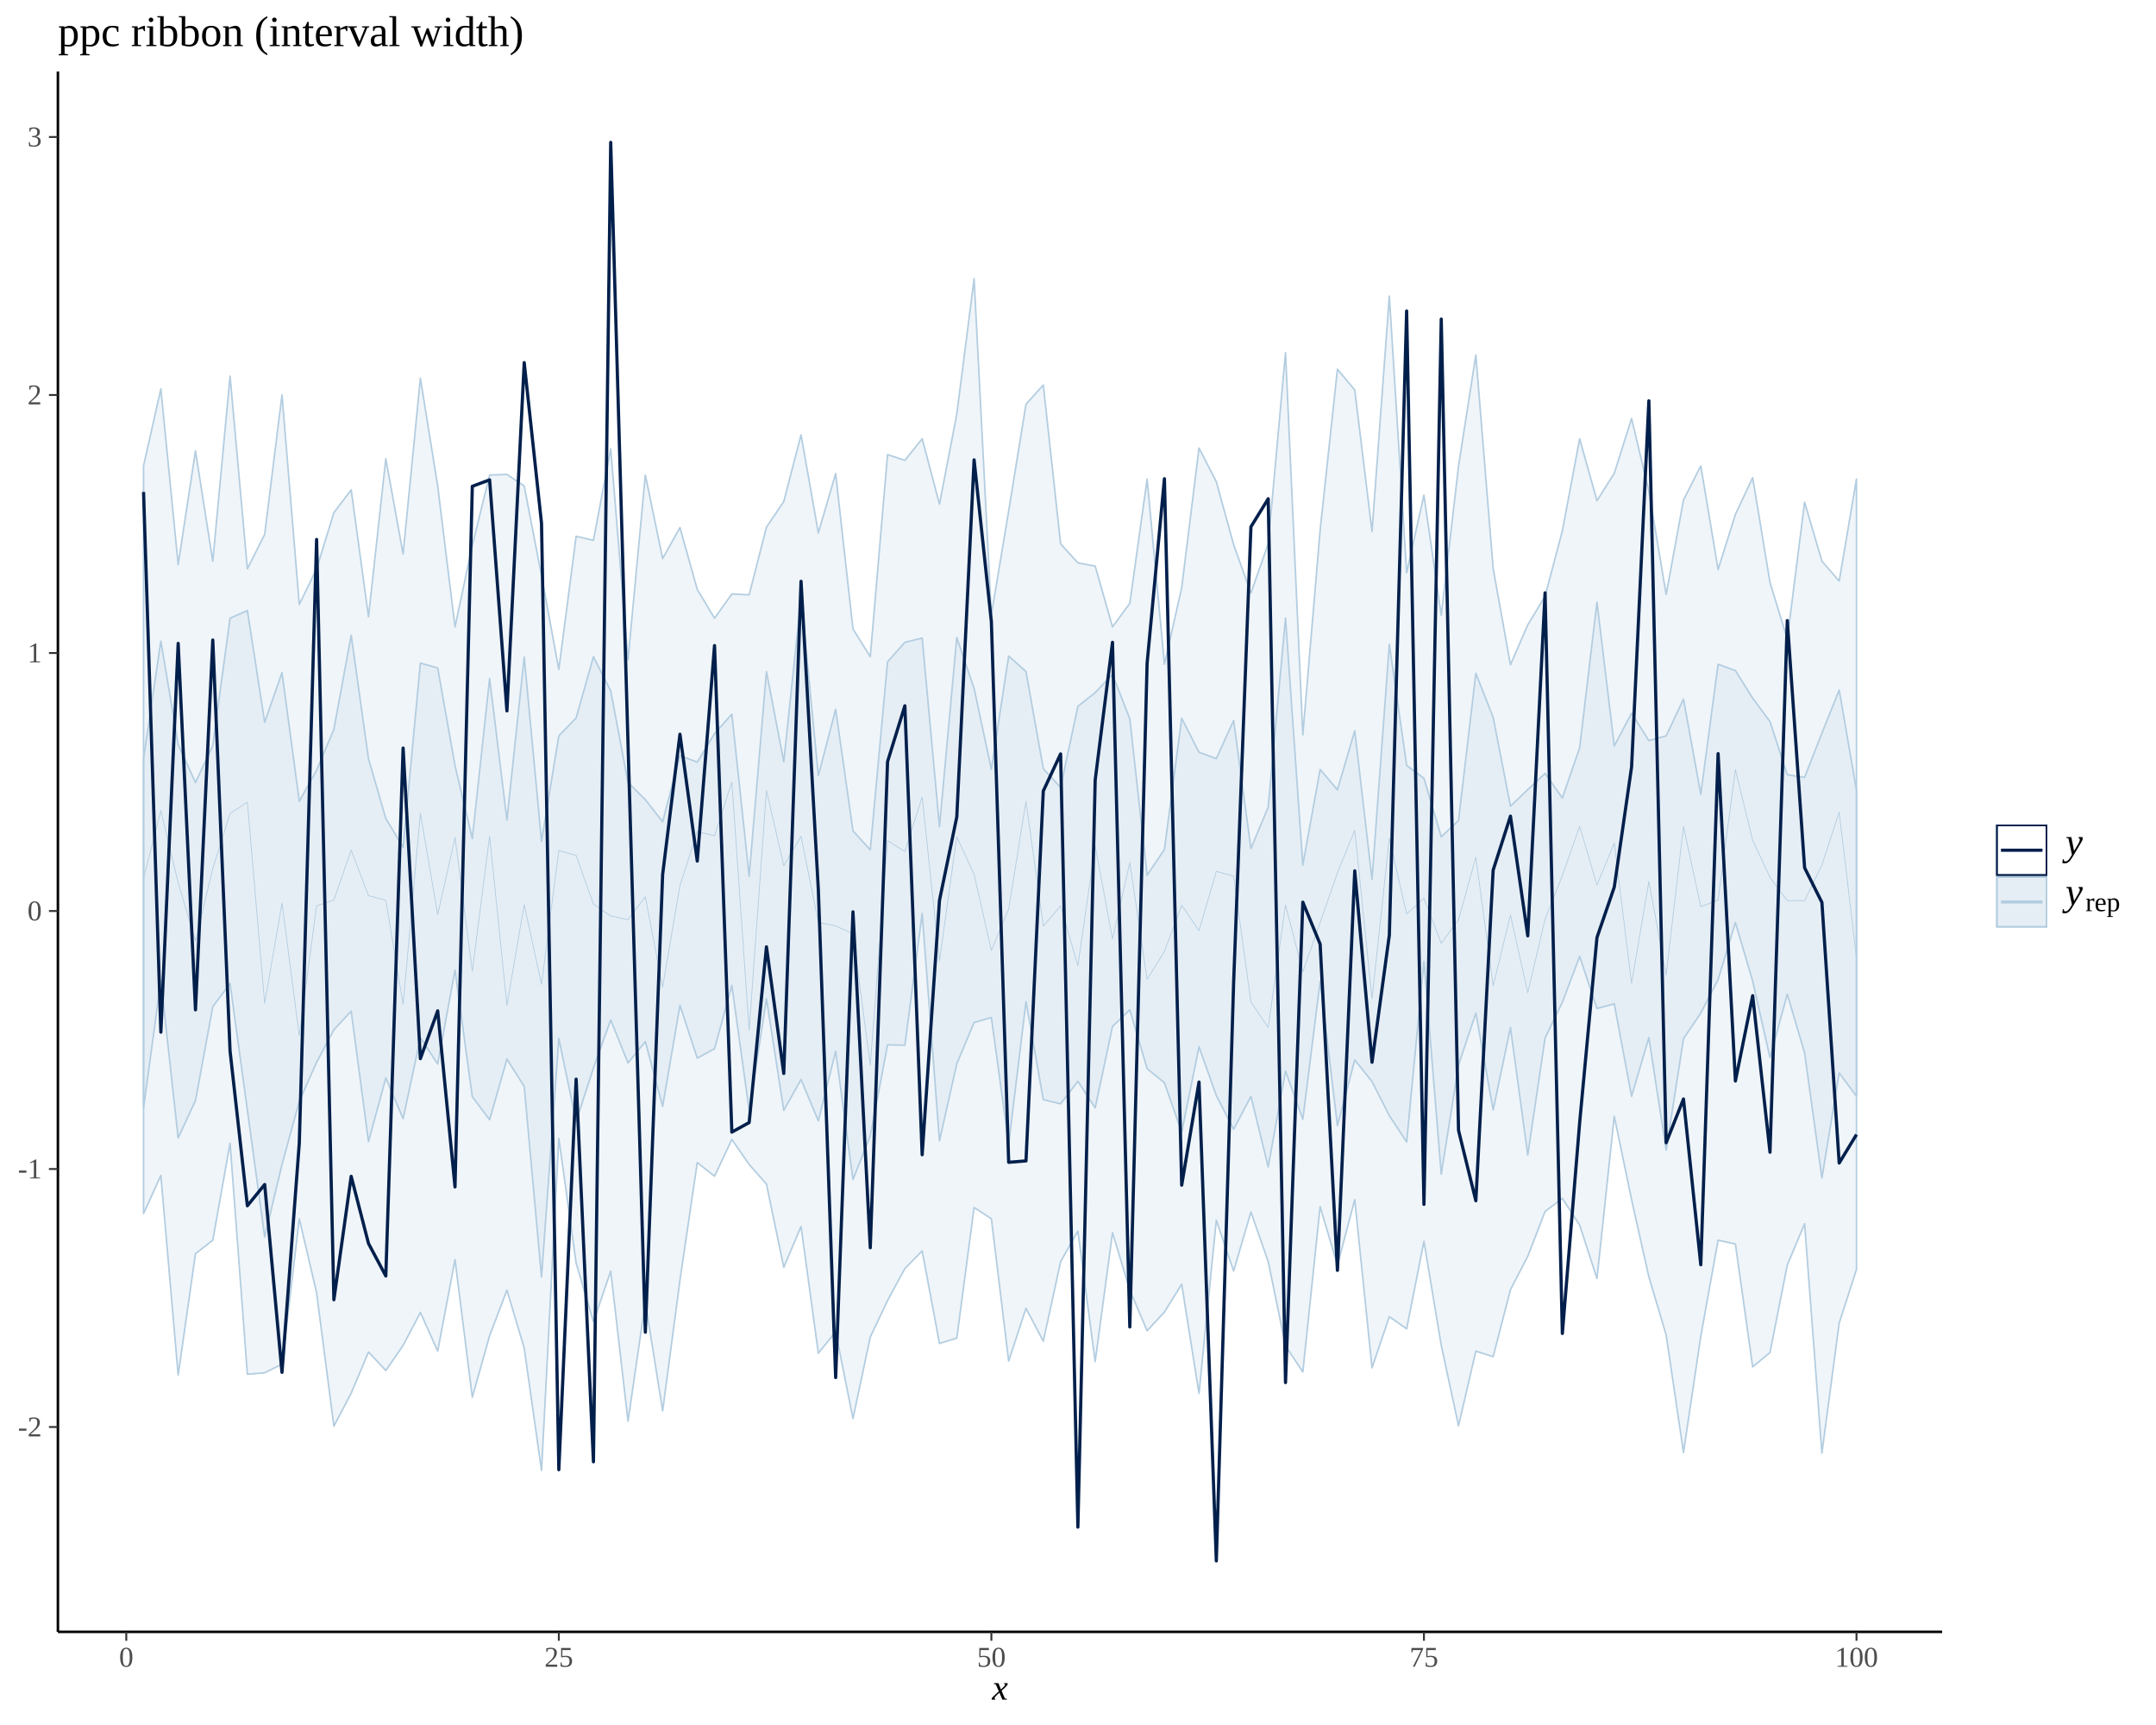
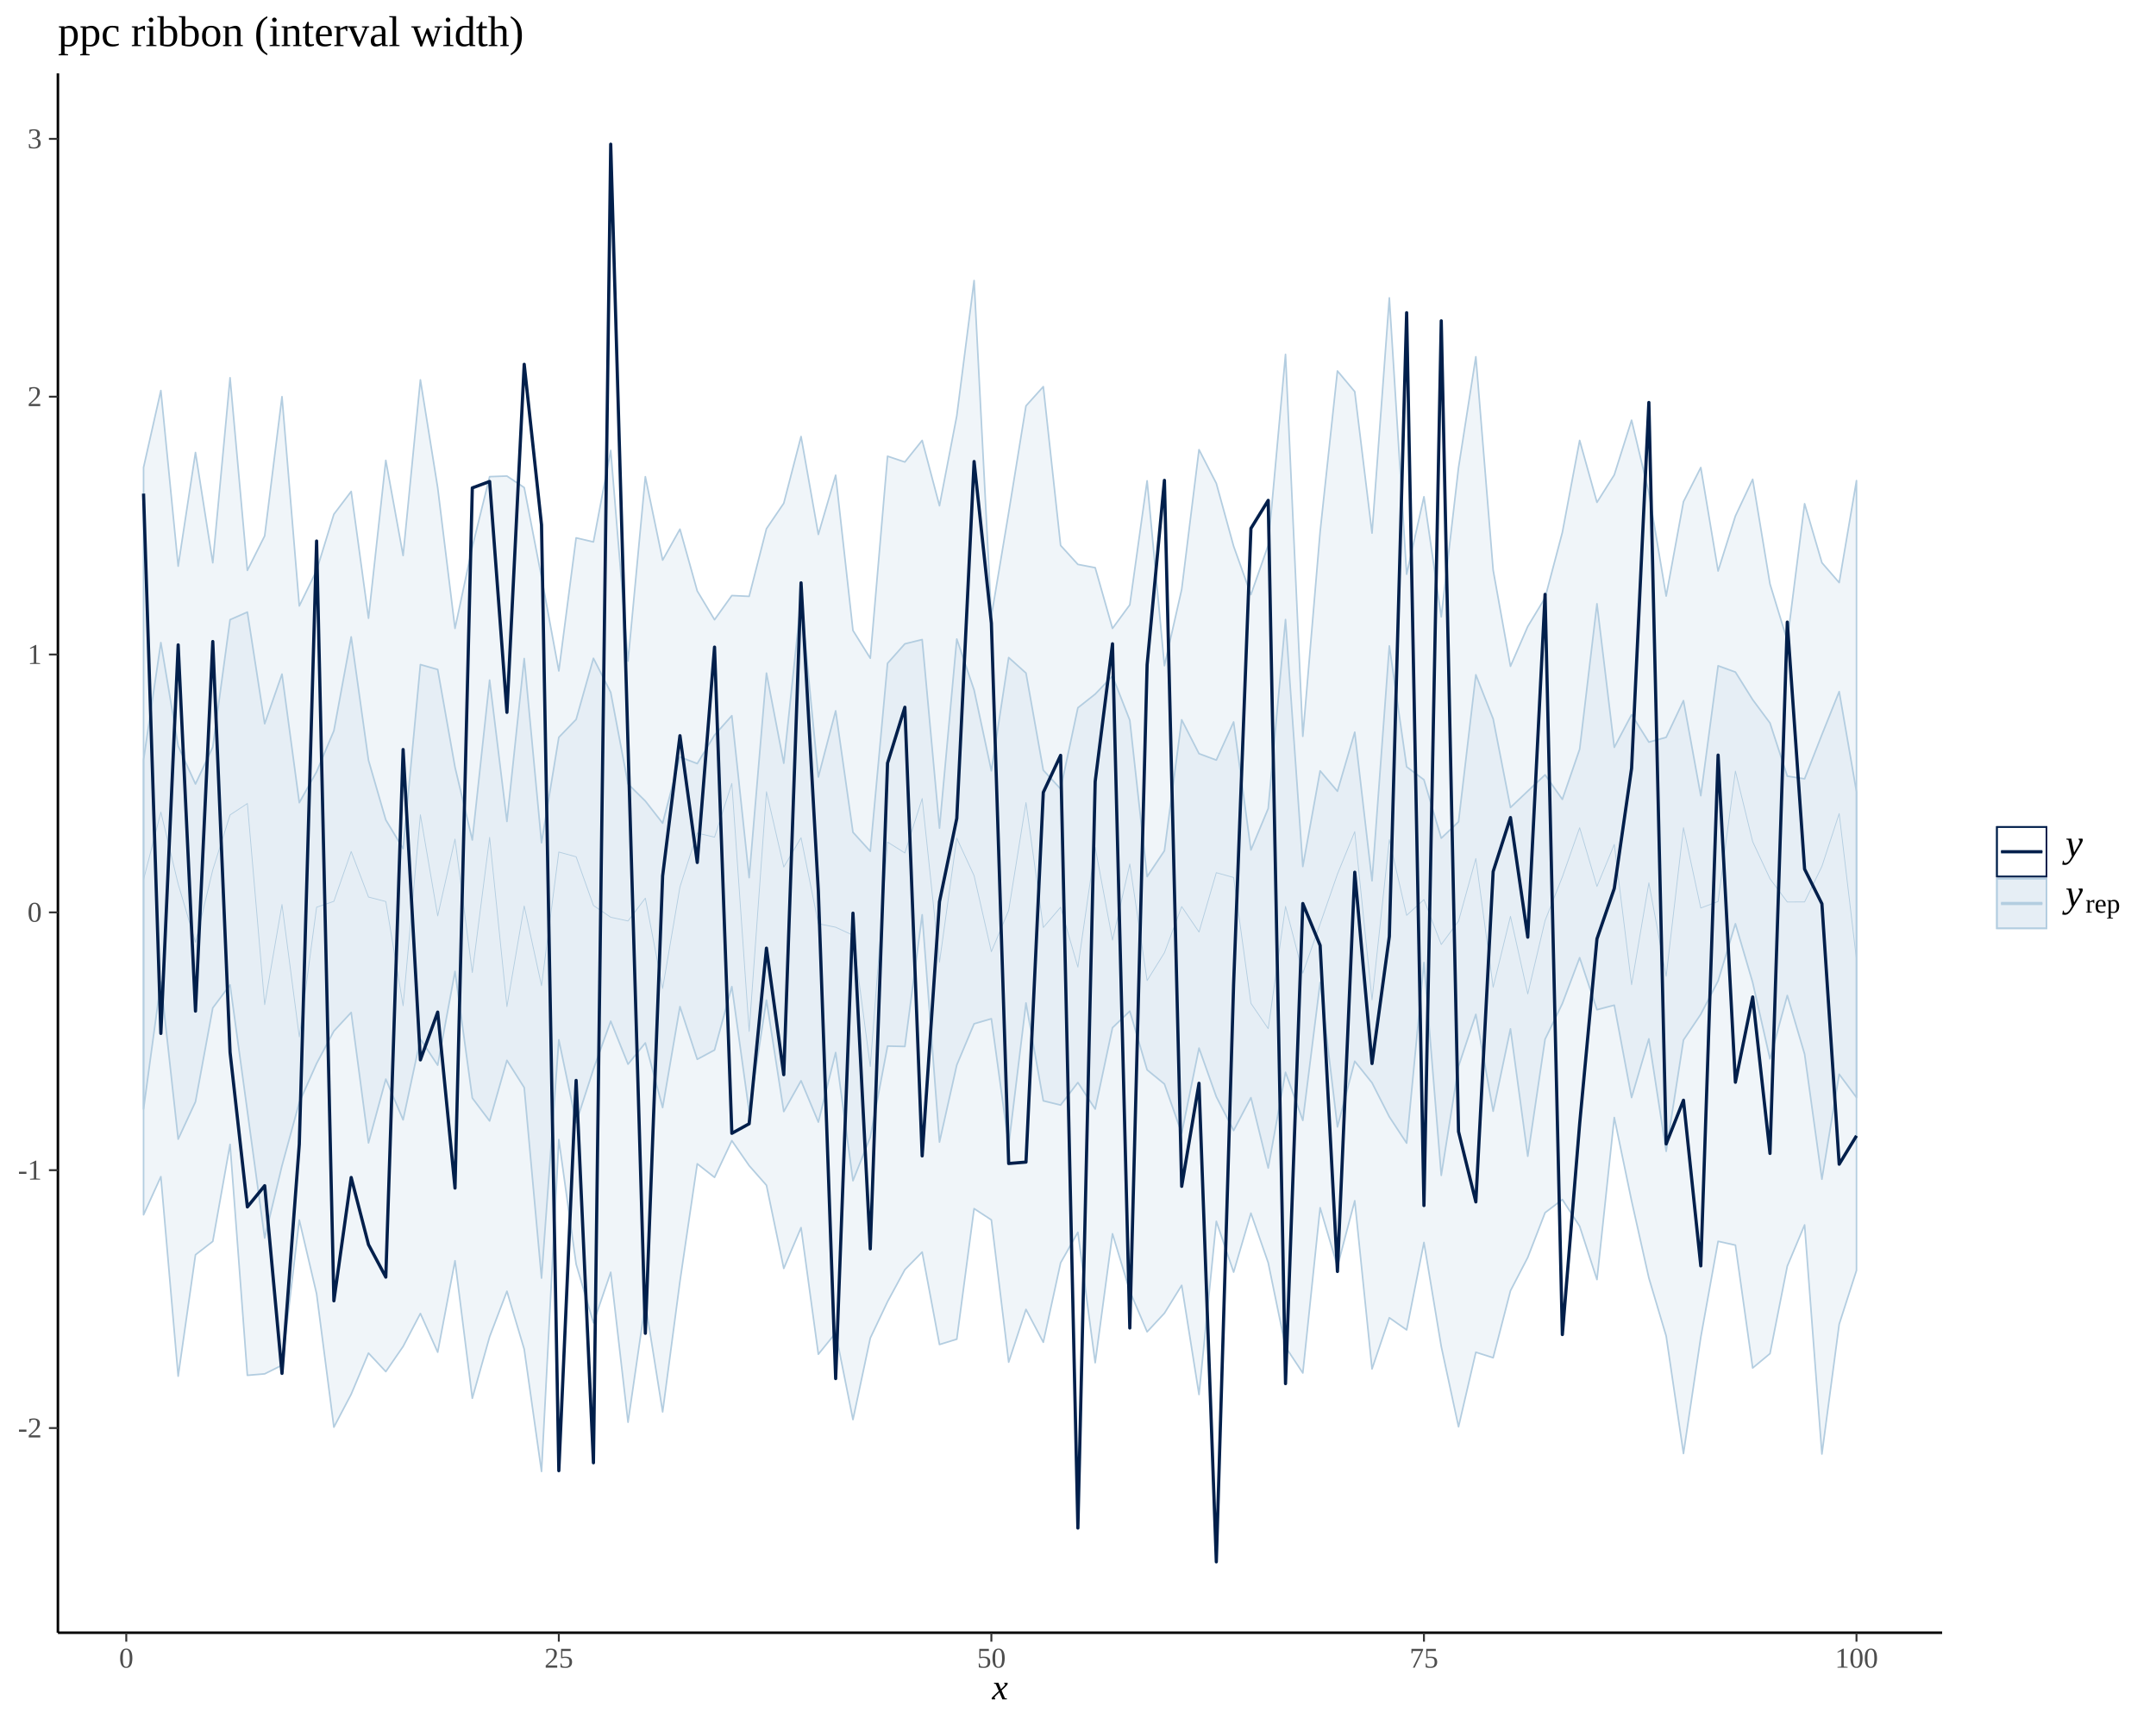
<svg xmlns="http://www.w3.org/2000/svg" viewBox="0 0 720.00 576.00">
  <defs>
    <style type="text/css">
    line, polyline, polygon, path, rect, circle {
      fill: none;
      stroke: #000000;
      stroke-linecap: round;
      stroke-linejoin: round;
      stroke-miterlimit: 10.00;
    }
  </style>
  </defs>
  <rect width="100%" height="100%" style="stroke: none; fill: #FFFFFF;" />
  <defs>
-     <clipPath id="cpMTkuMzR8NjQ4LjU4fDU0NC44OXwyMy44Ng==">
-       <rect x="19.34" y="23.86" width="629.24" height="521.03" />
+     <clipPath id="cpMTkuMzR8NjQ4LjU4fDU0NS4xOXwyNC40OQ==">
+       <rect x="19.34" y="24.49" width="629.24" height="520.70" />
    </clipPath>
  </defs>
-   <polygon points="47.94,155.55 53.72,129.85 59.50,188.52 65.28,150.56 71.06,187.40 76.83,125.57 82.61,189.94 88.39,178.41 94.17,131.90 99.95,201.82 105.73,189.94 111.50,171.18 117.28,163.56 123.06,205.93 128.84,153.18 134.62,184.98 140.39,126.28 146.17,162.32 151.95,209.32 157.73,182.13 163.51,158.62 169.29,158.42 175.06,162.27 180.84,192.24 186.62,223.53 192.40,179.07 198.18,180.43 203.95,149.86 209.73,220.24 215.51,158.64 221.29,186.51 227.07,176.16 232.85,196.82 238.62,206.43 244.40,198.34 250.18,198.62 255.96,176.02 261.74,167.50 267.51,145.21 273.29,177.94 279.07,158.14 284.85,210.01 290.63,219.29 296.40,151.80 302.18,153.72 307.96,146.51 313.74,168.34 319.52,138.30 325.30,93.09 331.07,205.27 336.85,170.64 342.63,134.98 348.41,128.56 354.19,181.60 359.96,187.94 365.74,189.03 371.52,209.33 377.30,201.45 383.08,160.01 388.86,221.78 394.63,196.27 400.41,149.61 406.19,160.86 411.97,181.86 417.75,198.03 423.52,181.55 429.30,117.78 435.08,245.37 440.86,177.04 446.64,123.29 452.42,130.21 458.19,177.48 463.97,98.88 469.75,191.23 475.53,165.33 481.31,205.46 487.08,155.60 492.86,118.56 498.64,189.85 504.42,221.98 510.20,208.68 515.98,199.09 521.75,177.26 527.53,146.51 533.31,167.21 539.09,158.03 544.87,139.75 550.64,164.02 556.42,198.52 562.20,166.98 567.98,155.57 573.76,190.15 579.54,171.77 585.31,159.50 591.09,194.48 596.87,213.39 602.65,167.67 608.43,187.38 614.20,194.03 619.98,159.94 619.98,423.84 614.20,441.81 608.43,485.19 602.65,408.64 596.87,422.41 591.09,451.63 585.31,456.43 579.54,415.39 573.76,414.11 567.98,446.17 562.20,485.00 556.42,445.75 550.64,426.35 544.87,400.59 539.09,372.74 533.31,426.90 527.53,409.08 521.75,400.15 515.98,404.54 510.20,419.49 504.42,430.64 498.64,453.00 492.86,451.17 487.08,476.07 481.31,449.24 475.53,414.49 469.75,443.71 463.97,439.65 458.19,456.73 452.42,400.57 446.64,422.48 440.86,402.90 435.08,458.11 429.30,449.39 423.52,421.25 417.75,404.71 411.97,424.42 406.19,407.43 400.41,465.30 394.63,428.81 388.86,438.13 383.08,444.35 377.30,430.74 371.52,411.59 365.74,454.67 359.96,411.08 354.19,421.31 348.41,447.85 342.63,436.85 336.85,454.49 331.07,406.96 325.30,403.19 319.52,446.81 313.74,448.59 307.96,417.70 302.18,423.59 296.40,434.26 290.63,446.45 284.85,473.68 279.07,444.71 273.29,451.85 267.51,409.53 261.74,423.18 255.96,395.39 250.18,388.82 244.40,380.48 238.62,392.75 232.85,388.21 227.07,427.51 221.29,471.10 215.51,434.77 209.73,474.56 203.95,424.45 198.18,441.38 192.40,421.75 186.62,380.11 180.84,491.01 175.06,450.15 169.29,430.79 163.51,445.99 157.73,466.55 151.95,420.60 146.17,451.16 140.39,438.23 134.62,449.24 128.84,457.64 123.06,451.45 117.28,465.19 111.50,476.20 105.73,431.65 99.95,406.98 94.17,455.52 88.39,458.39 82.61,458.89 76.83,381.72 71.06,414.13 65.28,418.61 59.50,459.17 53.72,392.49 47.94,405.24 " style="stroke-width: 0.53; stroke: #B3CDE0; fill: #D1E1EC; fill-opacity: 0.33;" clip-path="url(#cpMTkuMzR8NjQ4LjU4fDU0NC44OXwyMy44Ng==)" />
-   <polygon points="47.94,253.25 53.72,214.07 59.50,248.64 65.28,261.31 71.06,248.96 76.83,206.41 82.61,203.87 88.39,241.18 94.17,224.60 99.95,267.56 105.73,257.22 111.50,243.52 117.28,212.15 123.06,253.39 128.84,273.31 134.62,282.92 140.39,221.41 146.17,223.06 151.95,255.70 157.73,280.01 163.51,226.58 169.29,273.83 175.06,219.39 180.84,280.96 186.62,245.71 192.40,239.74 198.18,219.31 203.95,230.70 209.73,261.30 215.51,267.01 221.29,274.41 227.07,252.28 232.85,254.50 238.62,244.97 244.40,238.48 250.18,292.60 255.96,224.26 261.74,254.37 267.51,199.80 273.29,258.98 279.07,236.86 284.85,277.45 290.63,283.80 296.40,220.99 302.18,214.49 307.96,213.05 313.74,276.06 319.52,212.87 325.30,229.90 331.07,256.91 336.85,219.06 342.63,224.25 348.41,256.70 354.19,262.95 359.96,235.85 365.74,231.28 371.52,225.23 377.30,240.02 383.08,292.25 388.86,283.62 394.63,239.86 400.41,251.18 406.19,253.32 411.97,240.58 417.75,283.36 423.52,269.49 429.30,206.36 435.08,288.87 440.86,256.92 446.64,263.74 452.42,244.00 458.19,293.65 463.97,215.16 469.75,255.57 475.53,259.90 481.31,279.43 487.08,273.96 492.86,224.82 498.64,239.55 504.42,269.17 510.20,263.67 515.98,258.25 521.75,266.45 527.53,249.68 533.31,201.10 539.09,249.07 544.87,238.14 550.64,247.31 556.42,245.72 562.20,233.46 567.98,265.21 573.76,221.81 579.54,223.92 585.31,233.14 591.09,240.94 596.87,258.69 602.65,259.59 608.43,244.82 614.20,230.43 619.98,263.93 619.98,366.06 614.20,358.28 608.43,393.35 602.65,351.56 596.87,331.97 591.09,353.16 585.31,327.63 579.54,308.01 573.76,327.12 567.98,338.26 562.20,346.86 556.42,384.04 550.64,346.46 544.87,366.08 539.09,335.21 533.31,336.74 527.53,319.35 521.75,334.68 515.98,346.59 510.20,385.68 504.42,343.12 498.64,370.64 492.86,338.27 487.08,355.63 481.31,392.08 475.53,320.97 469.75,381.32 463.97,372.52 458.19,361.15 452.42,353.94 446.64,375.90 440.86,327.63 435.08,373.72 429.30,357.64 423.52,389.64 417.75,366.10 411.97,377.09 406.19,365.81 400.41,349.55 394.63,378.01 388.86,361.55 383.08,356.83 377.30,337.20 371.52,342.74 365.74,369.92 359.96,361.06 354.19,368.58 348.41,367.17 342.63,334.47 336.85,381.97 331.07,339.75 325.30,341.43 319.52,355.20 313.74,380.96 307.96,305.00 302.18,349.02 296.40,348.88 290.63,379.31 284.85,393.87 279.07,351.03 273.29,374.29 267.51,360.45 261.74,370.76 255.96,333.50 250.18,370.74 244.40,329.02 238.62,350.20 232.85,353.31 227.07,335.69 221.29,369.44 215.51,347.82 209.73,354.93 203.95,340.56 198.18,356.60 192.40,374.47 186.62,346.78 180.84,426.41 175.06,362.74 169.29,353.64 163.51,373.90 157.73,366.23 151.95,323.93 146.17,355.27 140.39,346.54 134.62,373.53 128.84,359.92 123.06,381.23 117.28,337.64 111.50,343.86 105.73,354.70 99.95,367.69 94.17,388.85 88.39,413.02 82.61,370.64 76.83,328.42 71.06,336.13 65.28,367.48 59.50,379.98 53.72,327.42 47.94,369.91 " style="stroke-width: 0.53; stroke: #B3CDE0; fill: #D1E1EC; fill-opacity: 0.33;" clip-path="url(#cpMTkuMzR8NjQ4LjU4fDU0NC44OXwyMy44Ng==)" />
-   <polyline points="47.94,293.26 53.72,270.71 59.50,294.76 65.28,314.20 71.06,289.98 76.83,271.64 82.61,267.83 88.39,335.05 94.17,301.58 99.95,345.80 105.73,302.48 111.50,300.52 117.28,283.87 123.06,299.08 128.84,300.58 134.62,335.41 140.39,271.58 146.17,305.40 151.95,279.69 157.73,324.33 163.51,279.14 169.29,335.70 175.06,302.06 180.84,328.70 186.62,284.04 192.40,285.64 198.18,301.91 203.95,305.84 209.73,307.09 215.51,299.45 221.29,329.62 227.07,295.71 232.85,277.69 238.62,279.08 244.40,261.11 250.18,343.98 255.96,263.89 261.74,289.06 267.51,279.27 273.29,308.01 279.07,309.16 284.85,311.84 290.63,355.71 296.40,280.72 302.18,284.35 307.96,266.15 313.74,320.89 319.52,279.40 325.30,291.96 331.07,317.34 336.85,303.54 342.63,267.52 348.41,309.27 354.19,302.48 359.96,322.51 365.74,282.44 371.52,313.48 377.30,288.04 383.08,326.99 388.86,317.69 394.63,302.27 400.41,310.78 406.19,290.93 411.97,292.56 417.75,334.59 423.52,343.06 429.30,302.20 435.08,324.51 440.86,308.08 446.64,291.42 452.42,277.23 458.19,333.46 463.97,279.92 469.75,305.19 475.53,299.94 481.31,314.94 487.08,307.13 492.86,286.20 498.64,329.22 504.42,305.53 510.20,331.46 515.98,306.94 521.75,292.36 527.53,275.91 533.31,295.56 539.09,281.50 544.87,328.39 550.64,294.33 556.42,325.56 562.20,275.90 567.98,302.75 573.76,300.57 579.54,257.00 585.31,280.57 591.09,292.98 596.87,300.74 602.65,300.72 608.43,288.83 614.20,271.18 619.98,319.97 " style="stroke-width: 0.27; stroke: #B3CDE0; stroke-linecap: butt;" clip-path="url(#cpMTkuMzR8NjQ4LjU4fDU0NC44OXwyMy44Ng==)" />
-   <polyline points="47.94,164.28 53.72,344.65 59.50,214.84 65.28,337.19 71.06,213.72 76.83,350.95 82.61,402.62 88.39,395.52 94.17,458.24 99.95,381.68 105.73,180.13 111.50,434.00 117.28,392.79 123.06,415.21 128.84,426.07 134.62,249.79 140.39,353.49 146.17,337.53 151.95,396.32 157.73,162.38 163.51,160.23 169.29,237.37 175.06,121.09 180.84,174.74 186.62,490.75 192.40,360.35 198.18,488.11 203.95,47.54 209.73,248.44 215.51,444.84 221.29,292.00 227.07,245.17 232.85,287.53 238.62,215.57 244.40,378.03 250.18,374.84 255.96,316.16 261.74,358.44 267.51,194.11 273.29,297.18 279.07,459.98 284.85,304.48 290.63,416.63 296.40,254.33 302.18,235.67 307.96,385.58 313.74,300.65 319.52,272.80 325.30,153.56 331.07,207.59 336.85,388.11 342.63,387.64 348.41,264.12 354.19,251.74 359.96,509.92 365.74,260.49 371.52,214.48 377.30,443.08 383.08,221.46 388.86,159.86 394.63,395.74 400.41,361.31 406.19,521.21 411.97,328.15 417.75,175.91 423.52,166.54 429.30,461.66 435.08,301.25 440.86,315.25 446.64,424.19 452.42,290.79 458.19,354.70 463.97,312.25 469.75,103.85 475.53,402.15 481.31,106.55 487.08,377.45 492.86,400.94 498.64,290.56 504.42,272.52 510.20,312.48 515.98,197.96 521.75,445.26 527.53,374.84 533.31,313.05 539.09,296.22 544.87,256.09 550.64,133.84 556.42,381.57 562.20,366.97 567.98,422.32 573.76,251.66 579.54,360.96 585.31,332.47 591.09,384.74 596.87,207.22 602.65,289.76 608.43,301.33 614.20,388.35 619.98,378.84 " style="stroke-width: 1.07; stroke: #011F4B; stroke-linecap: butt;" clip-path="url(#cpMTkuMzR8NjQ4LjU4fDU0NC44OXwyMy44Ng==)" />
+   <polygon points="47.94,156.09 53.72,130.41 59.50,189.05 65.28,151.10 71.06,187.92 76.83,126.13 82.61,190.46 88.39,178.93 94.17,132.46 99.95,202.33 105.73,190.46 111.50,171.71 117.28,164.10 123.06,206.44 128.84,153.72 134.62,185.50 140.39,126.84 146.17,162.86 151.95,209.83 157.73,182.65 163.51,159.16 169.29,158.96 175.06,162.80 180.84,192.76 186.62,224.03 192.40,179.60 198.18,180.96 203.95,150.40 209.73,220.75 215.51,159.18 221.29,187.03 227.07,176.69 232.85,197.34 238.62,206.94 244.40,198.86 250.18,199.13 255.96,176.55 261.74,168.04 267.51,145.76 273.29,178.46 279.07,158.68 284.85,210.52 290.63,219.79 296.40,152.34 302.18,154.27 307.96,147.06 313.74,168.88 319.52,138.86 325.30,93.68 331.07,205.78 336.85,171.17 342.63,135.53 348.41,129.11 354.19,182.12 359.96,188.46 365.74,189.56 371.52,209.84 377.30,201.96 383.08,160.55 388.86,222.28 394.63,196.78 400.41,150.15 406.19,161.40 411.97,182.38 417.75,198.55 423.52,182.08 429.30,118.34 435.08,245.86 440.86,177.57 446.64,123.86 452.42,130.77 458.19,178.01 463.97,99.46 469.75,191.75 475.53,165.87 481.31,205.97 487.08,156.14 492.86,119.12 498.64,190.37 504.42,222.48 510.20,209.18 515.98,199.61 521.75,177.79 527.53,147.06 533.31,167.75 539.09,158.57 544.87,140.30 550.64,164.56 556.42,199.03 562.20,167.52 567.98,156.11 573.76,190.67 579.54,172.30 585.31,160.04 591.09,194.99 596.87,213.89 602.65,168.20 608.43,187.90 614.20,194.55 619.98,160.48 619.98,424.21 614.20,442.17 608.43,485.52 602.65,409.02 596.87,422.78 591.09,451.99 585.31,456.78 579.54,415.77 573.76,414.49 567.98,446.53 562.20,485.34 556.42,446.11 550.64,426.72 544.87,400.98 539.09,373.15 533.31,427.27 527.53,409.46 521.75,400.54 515.98,404.93 510.20,419.87 504.42,431.01 498.64,453.36 492.86,451.53 487.08,476.41 481.31,449.60 475.53,414.87 469.75,444.07 463.97,440.01 458.19,457.08 452.42,400.95 446.64,422.86 440.86,403.28 435.08,458.46 429.30,449.75 423.52,421.63 417.75,405.09 411.97,424.79 406.19,407.81 400.41,465.65 394.63,429.18 388.86,438.50 383.08,444.71 377.30,431.11 371.52,411.97 365.74,455.02 359.96,411.47 354.19,421.68 348.41,448.21 342.63,437.22 336.85,454.84 331.07,407.34 325.30,403.57 319.52,447.17 313.74,448.95 307.96,418.08 302.18,423.96 296.40,434.63 290.63,446.81 284.85,474.02 279.07,445.07 273.29,452.20 267.51,409.91 261.74,423.55 255.96,395.78 250.18,389.22 244.40,380.88 238.62,393.14 232.85,388.61 227.07,427.88 221.29,471.45 215.51,435.14 209.73,474.90 203.95,424.82 198.18,441.74 192.40,422.12 186.62,380.51 180.84,491.34 175.06,450.51 169.29,431.16 163.51,446.35 157.73,466.90 151.95,420.98 146.17,451.52 140.39,438.59 134.62,449.60 128.84,457.99 123.06,451.81 117.28,465.54 111.50,476.54 105.73,432.02 99.95,407.36 94.17,455.87 88.39,458.75 82.61,459.24 76.83,382.12 71.06,414.51 65.28,418.99 59.50,459.52 53.72,392.89 47.94,405.63 " style="stroke-width: 0.53; stroke: #B3CDE0; fill: #D1E1EC; fill-opacity: 0.33;" clip-path="url(#cpMTkuMzR8NjQ4LjU4fDU0NS4xOXwyNC40OQ==)" />
+   <polygon points="47.94,253.73 53.72,214.57 59.50,249.12 65.28,261.79 71.06,249.44 76.83,206.92 82.61,204.38 88.39,241.67 94.17,225.10 99.95,268.03 105.73,257.70 111.50,244.01 117.28,212.66 123.06,253.87 128.84,273.78 134.62,283.38 140.39,221.91 146.17,223.56 151.95,256.18 157.73,280.48 163.51,227.08 169.29,274.30 175.06,219.89 180.84,281.42 186.62,246.20 192.40,240.23 198.18,219.81 203.95,231.19 209.73,261.78 215.51,267.48 221.29,274.87 227.07,252.77 232.85,254.98 238.62,245.46 244.40,238.97 250.18,293.06 255.96,224.76 261.74,254.85 267.51,200.32 273.29,259.45 279.07,237.35 284.85,277.91 290.63,284.26 296.40,221.49 302.18,214.99 307.96,213.56 313.74,276.52 319.52,213.38 325.30,230.40 331.07,257.39 336.85,219.56 342.63,224.75 348.41,257.18 354.19,263.43 359.96,236.34 365.74,231.77 371.52,225.73 377.30,240.51 383.08,292.71 388.86,284.08 394.63,240.35 400.41,251.66 406.19,253.80 411.97,241.07 417.75,283.82 423.52,269.96 429.30,206.87 435.08,289.33 440.86,257.40 446.64,264.21 452.42,244.49 458.19,294.11 463.97,215.67 469.75,256.05 475.53,260.37 481.31,279.89 487.08,274.42 492.86,225.32 498.64,240.04 504.42,269.64 510.20,264.15 515.98,258.73 521.75,266.92 527.53,250.16 533.31,201.61 539.09,249.55 544.87,238.63 550.64,247.80 556.42,246.21 562.20,233.95 567.98,265.69 573.76,222.32 579.54,224.41 585.31,233.64 591.09,241.42 596.87,259.17 602.65,260.06 608.43,245.31 614.20,230.93 619.98,264.40 619.98,366.47 614.20,358.70 608.43,393.75 602.65,351.98 596.87,332.40 591.09,353.58 585.31,328.06 579.54,308.45 573.76,327.55 567.98,338.68 562.20,347.28 556.42,384.44 550.64,346.88 544.87,366.49 539.09,335.64 533.31,337.16 527.53,319.79 521.75,335.11 515.98,347.01 510.20,386.08 504.42,343.55 498.64,371.05 492.86,338.70 487.08,356.05 481.31,392.47 475.53,321.40 469.75,381.72 463.97,372.92 458.19,361.56 452.42,354.36 446.64,376.30 440.86,328.06 435.08,374.12 429.30,358.05 423.52,390.03 417.75,366.51 411.97,377.50 406.19,366.22 400.41,349.97 394.63,378.41 388.86,361.96 383.08,357.24 377.30,337.63 371.52,343.17 365.74,370.33 359.96,361.47 354.19,368.99 348.41,367.58 342.63,334.90 336.85,382.36 331.07,340.17 325.30,341.85 319.52,355.62 313.74,381.36 307.96,305.45 302.18,349.44 296.40,349.30 290.63,379.72 284.85,394.26 279.07,351.45 273.29,374.69 267.51,360.87 261.74,371.17 255.96,333.93 250.18,371.15 244.40,329.45 238.62,350.62 232.85,353.72 227.07,336.12 221.29,369.84 215.51,348.24 209.73,355.35 203.95,340.99 198.18,357.01 192.40,374.88 186.62,347.20 180.84,426.78 175.06,363.15 169.29,354.06 163.51,374.31 157.73,366.64 151.95,324.37 146.17,355.69 140.39,346.97 134.62,373.94 128.84,360.33 123.06,381.63 117.28,338.07 111.50,344.29 105.73,355.11 99.95,368.10 94.17,389.25 88.39,413.40 82.61,371.04 76.83,328.86 71.06,336.56 65.28,367.89 59.50,380.38 53.72,327.85 47.94,370.31 " style="stroke-width: 0.53; stroke: #B3CDE0; fill: #D1E1EC; fill-opacity: 0.33;" clip-path="url(#cpMTkuMzR8NjQ4LjU4fDU0NS4xOXwyNC40OQ==)" />
+   <polyline points="47.94,293.72 53.72,271.18 59.50,295.21 65.28,314.65 71.06,290.44 76.83,272.11 82.61,268.30 88.39,335.48 94.17,302.03 99.95,346.22 105.73,302.93 111.50,300.97 117.28,284.33 123.06,299.53 128.84,301.03 134.62,335.84 140.39,272.05 146.17,305.85 151.95,280.16 157.73,324.76 163.51,279.61 169.29,336.13 175.06,302.51 180.84,329.13 186.62,284.50 192.40,286.10 198.18,302.36 203.95,306.28 209.73,307.53 215.51,299.91 221.29,330.06 227.07,296.16 232.85,278.16 238.62,279.55 244.40,261.59 250.18,344.41 255.96,264.36 261.74,289.52 267.51,279.73 273.29,308.45 279.07,309.61 284.85,312.29 290.63,356.13 296.40,281.18 302.18,284.81 307.96,266.63 313.74,321.33 319.52,279.87 325.30,292.42 331.07,317.78 336.85,303.99 342.63,267.99 348.41,309.71 354.19,302.93 359.96,322.95 365.74,282.90 371.52,313.93 377.30,288.50 383.08,327.43 388.86,318.13 394.63,302.72 400.41,311.22 406.19,291.39 411.97,293.01 417.75,335.02 423.52,343.48 429.30,302.64 435.08,324.95 440.86,308.53 446.64,291.88 452.42,277.69 458.19,333.89 463.97,280.38 469.75,305.64 475.53,300.39 481.31,315.38 487.08,307.57 492.86,286.66 498.64,329.66 504.42,305.97 510.20,331.89 515.98,307.39 521.75,292.82 527.53,276.38 533.31,296.01 539.09,281.96 544.87,328.82 550.64,294.79 556.42,326.00 562.20,276.37 567.98,303.20 573.76,301.02 579.54,257.48 585.31,281.04 591.09,293.43 596.87,301.19 602.65,301.17 608.43,289.29 614.20,271.65 619.98,320.41 " style="stroke-width: 0.27; stroke: #B3CDE0; stroke-linecap: butt;" clip-path="url(#cpMTkuMzR8NjQ4LjU4fDU0NS4xOXwyNC40OQ==)" />
+   <polyline points="47.94,164.82 53.72,345.07 59.50,215.34 65.28,337.62 71.06,214.22 76.83,351.36 82.61,403.01 88.39,395.92 94.17,458.59 99.95,382.08 105.73,180.66 111.50,434.36 117.28,393.18 123.06,415.59 128.84,426.45 134.62,250.28 140.39,353.91 146.17,337.95 151.95,396.71 157.73,162.92 163.51,160.77 169.29,237.86 175.06,121.65 180.84,175.27 186.62,491.08 192.40,360.77 198.18,488.44 203.95,48.15 209.73,248.92 215.51,445.20 221.29,292.45 227.07,245.66 232.85,287.99 238.62,216.08 244.40,378.43 250.18,375.24 255.96,316.60 261.74,358.85 267.51,194.62 273.29,297.64 279.07,460.33 284.85,304.92 290.63,417.01 296.40,254.81 302.18,236.16 307.96,385.97 313.74,301.10 319.52,273.26 325.30,154.11 331.07,208.10 336.85,388.51 342.63,388.04 348.41,264.59 354.19,252.22 359.96,510.23 365.74,260.97 371.52,214.98 377.30,443.44 383.08,221.97 388.86,160.40 394.63,396.13 400.41,361.72 406.19,521.52 411.97,328.58 417.75,176.44 423.52,167.08 429.30,462.01 435.08,301.70 440.86,315.69 446.64,424.56 452.42,291.25 458.19,355.12 463.97,312.69 469.75,104.42 475.53,402.54 481.31,107.13 487.08,377.86 492.86,401.33 498.64,291.02 504.42,272.99 510.20,312.93 515.98,198.47 521.75,445.62 527.53,375.24 533.31,313.49 539.09,296.67 544.87,256.57 550.64,134.39 556.42,381.97 562.20,367.38 567.98,422.69 573.76,252.14 579.54,361.37 585.31,332.90 591.09,385.14 596.87,207.73 602.65,290.21 608.43,301.78 614.20,388.74 619.98,379.25 " style="stroke-width: 1.07; stroke: #011F4B; stroke-linecap: butt;" clip-path="url(#cpMTkuMzR8NjQ4LjU4fDU0NS4xOXwyNC40OQ==)" />
  <defs>
    <clipPath id="cpMC4wMHw3MjAuMDB8NTc2LjAwfDAuMDA=">
      <rect x="0.00" y="0.00" width="720.00" height="576.00" />
    </clipPath>
  </defs>
-   <polyline points="19.34,544.89 19.34,23.86 " style="stroke-width: 0.85; stroke-linecap: butt;" clip-path="url(#cpMC4wMHw3MjAuMDB8NTc2LjAwfDAuMDA=)" />
+   <polyline points="19.34,545.19 19.34,24.49 " style="stroke-width: 0.85; stroke-linecap: butt;" clip-path="url(#cpMC4wMHw3MjAuMDB8NTc2LjAwfDAuMDA=)" />
  <g clip-path="url(#cpMC4wMHw3MjAuMDB8NTc2LjAwfDAuMDA=)">
-     <text x="5.98" y="479.64" style="font-size: 9.60px; fill: #4D4D4D; font-family: Liberation Serif;" textLength="7.98px" lengthAdjust="spacingAndGlyphs">-2</text>
+     <text x="5.98" y="479.98" style="font-size: 9.60px; fill: #4D4D4D; font-family: Liberation Serif;" textLength="7.98px" lengthAdjust="spacingAndGlyphs">-2</text>
  </g>
  <g clip-path="url(#cpMC4wMHw3MjAuMDB8NTc2LjAwfDAuMDA=)">
-     <text x="5.98" y="393.49" style="font-size: 9.60px; fill: #4D4D4D; font-family: Liberation Serif;" textLength="7.98px" lengthAdjust="spacingAndGlyphs">-1</text>
+     <text x="5.98" y="393.88" style="font-size: 9.60px; fill: #4D4D4D; font-family: Liberation Serif;" textLength="7.98px" lengthAdjust="spacingAndGlyphs">-1</text>
  </g>
  <g clip-path="url(#cpMC4wMHw3MjAuMDB8NTc2LjAwfDAuMDA=)">
-     <text x="9.17" y="307.34" style="font-size: 9.60px; fill: #4D4D4D; font-family: Liberation Serif;" textLength="4.80px" lengthAdjust="spacingAndGlyphs">0</text>
+     <text x="9.17" y="307.79" style="font-size: 9.60px; fill: #4D4D4D; font-family: Liberation Serif;" textLength="4.80px" lengthAdjust="spacingAndGlyphs">0</text>
  </g>
  <g clip-path="url(#cpMC4wMHw3MjAuMDB8NTc2LjAwfDAuMDA=)">
-     <text x="9.17" y="221.19" style="font-size: 9.60px; fill: #4D4D4D; font-family: Liberation Serif;" textLength="4.80px" lengthAdjust="spacingAndGlyphs">1</text>
+     <text x="9.17" y="221.70" style="font-size: 9.60px; fill: #4D4D4D; font-family: Liberation Serif;" textLength="4.80px" lengthAdjust="spacingAndGlyphs">1</text>
  </g>
  <g clip-path="url(#cpMC4wMHw3MjAuMDB8NTc2LjAwfDAuMDA=)">
-     <text x="9.17" y="135.04" style="font-size: 9.60px; fill: #4D4D4D; font-family: Liberation Serif;" textLength="4.80px" lengthAdjust="spacingAndGlyphs">2</text>
+     <text x="9.17" y="135.60" style="font-size: 9.60px; fill: #4D4D4D; font-family: Liberation Serif;" textLength="4.80px" lengthAdjust="spacingAndGlyphs">2</text>
  </g>
  <g clip-path="url(#cpMC4wMHw3MjAuMDB8NTc2LjAwfDAuMDA=)">
-     <text x="9.17" y="48.89" style="font-size: 9.60px; fill: #4D4D4D; font-family: Liberation Serif;" textLength="4.80px" lengthAdjust="spacingAndGlyphs">3</text>
+     <text x="9.17" y="49.51" style="font-size: 9.60px; fill: #4D4D4D; font-family: Liberation Serif;" textLength="4.80px" lengthAdjust="spacingAndGlyphs">3</text>
  </g>
-   <polyline points="16.35,476.50 19.34,476.50 " style="stroke-width: 0.64; stroke: #333333; stroke-linecap: butt;" clip-path="url(#cpMC4wMHw3MjAuMDB8NTc2LjAwfDAuMDA=)" />
-   <polyline points="16.35,390.35 19.34,390.35 " style="stroke-width: 0.64; stroke: #333333; stroke-linecap: butt;" clip-path="url(#cpMC4wMHw3MjAuMDB8NTc2LjAwfDAuMDA=)" />
-   <polyline points="16.35,304.20 19.34,304.20 " style="stroke-width: 0.64; stroke: #333333; stroke-linecap: butt;" clip-path="url(#cpMC4wMHw3MjAuMDB8NTc2LjAwfDAuMDA=)" />
-   <polyline points="16.35,218.05 19.34,218.05 " style="stroke-width: 0.64; stroke: #333333; stroke-linecap: butt;" clip-path="url(#cpMC4wMHw3MjAuMDB8NTc2LjAwfDAuMDA=)" />
-   <polyline points="16.35,131.90 19.34,131.90 " style="stroke-width: 0.64; stroke: #333333; stroke-linecap: butt;" clip-path="url(#cpMC4wMHw3MjAuMDB8NTc2LjAwfDAuMDA=)" />
-   <polyline points="16.35,45.75 19.34,45.75 " style="stroke-width: 0.64; stroke: #333333; stroke-linecap: butt;" clip-path="url(#cpMC4wMHw3MjAuMDB8NTc2LjAwfDAuMDA=)" />
-   <polyline points="19.34,544.89 648.58,544.89 " style="stroke-width: 0.85; stroke-linecap: butt;" clip-path="url(#cpMC4wMHw3MjAuMDB8NTc2LjAwfDAuMDA=)" />
-   <polyline points="42.17,547.88 42.17,544.89 " style="stroke-width: 0.64; stroke: #333333; stroke-linecap: butt;" clip-path="url(#cpMC4wMHw3MjAuMDB8NTc2LjAwfDAuMDA=)" />
-   <polyline points="186.62,547.88 186.62,544.89 " style="stroke-width: 0.64; stroke: #333333; stroke-linecap: butt;" clip-path="url(#cpMC4wMHw3MjAuMDB8NTc2LjAwfDAuMDA=)" />
-   <polyline points="331.07,547.88 331.07,544.89 " style="stroke-width: 0.64; stroke: #333333; stroke-linecap: butt;" clip-path="url(#cpMC4wMHw3MjAuMDB8NTc2LjAwfDAuMDA=)" />
-   <polyline points="475.53,547.88 475.53,544.89 " style="stroke-width: 0.64; stroke: #333333; stroke-linecap: butt;" clip-path="url(#cpMC4wMHw3MjAuMDB8NTc2LjAwfDAuMDA=)" />
-   <polyline points="619.98,547.88 619.98,544.89 " style="stroke-width: 0.64; stroke: #333333; stroke-linecap: butt;" clip-path="url(#cpMC4wMHw3MjAuMDB8NTc2LjAwfDAuMDA=)" />
+   <polyline points="16.35,476.84 19.34,476.84 " style="stroke-width: 0.64; stroke: #333333; stroke-linecap: butt;" clip-path="url(#cpMC4wMHw3MjAuMDB8NTc2LjAwfDAuMDA=)" />
+   <polyline points="16.35,390.74 19.34,390.74 " style="stroke-width: 0.64; stroke: #333333; stroke-linecap: butt;" clip-path="url(#cpMC4wMHw3MjAuMDB8NTc2LjAwfDAuMDA=)" />
+   <polyline points="16.35,304.65 19.34,304.65 " style="stroke-width: 0.64; stroke: #333333; stroke-linecap: butt;" clip-path="url(#cpMC4wMHw3MjAuMDB8NTc2LjAwfDAuMDA=)" />
+   <polyline points="16.35,218.55 19.34,218.55 " style="stroke-width: 0.64; stroke: #333333; stroke-linecap: butt;" clip-path="url(#cpMC4wMHw3MjAuMDB8NTc2LjAwfDAuMDA=)" />
+   <polyline points="16.35,132.46 19.34,132.46 " style="stroke-width: 0.64; stroke: #333333; stroke-linecap: butt;" clip-path="url(#cpMC4wMHw3MjAuMDB8NTc2LjAwfDAuMDA=)" />
+   <polyline points="16.35,46.37 19.34,46.37 " style="stroke-width: 0.64; stroke: #333333; stroke-linecap: butt;" clip-path="url(#cpMC4wMHw3MjAuMDB8NTc2LjAwfDAuMDA=)" />
+   <polyline points="19.34,545.19 648.58,545.19 " style="stroke-width: 0.85; stroke-linecap: butt;" clip-path="url(#cpMC4wMHw3MjAuMDB8NTc2LjAwfDAuMDA=)" />
+   <polyline points="42.17,548.17 42.17,545.19 " style="stroke-width: 0.64; stroke: #333333; stroke-linecap: butt;" clip-path="url(#cpMC4wMHw3MjAuMDB8NTc2LjAwfDAuMDA=)" />
+   <polyline points="186.62,548.17 186.62,545.19 " style="stroke-width: 0.64; stroke: #333333; stroke-linecap: butt;" clip-path="url(#cpMC4wMHw3MjAuMDB8NTc2LjAwfDAuMDA=)" />
+   <polyline points="331.07,548.17 331.07,545.19 " style="stroke-width: 0.64; stroke: #333333; stroke-linecap: butt;" clip-path="url(#cpMC4wMHw3MjAuMDB8NTc2LjAwfDAuMDA=)" />
+   <polyline points="475.53,548.17 475.53,545.19 " style="stroke-width: 0.64; stroke: #333333; stroke-linecap: butt;" clip-path="url(#cpMC4wMHw3MjAuMDB8NTc2LjAwfDAuMDA=)" />
+   <polyline points="619.98,548.17 619.98,545.19 " style="stroke-width: 0.64; stroke: #333333; stroke-linecap: butt;" clip-path="url(#cpMC4wMHw3MjAuMDB8NTc2LjAwfDAuMDA=)" />
  <g clip-path="url(#cpMC4wMHw3MjAuMDB8NTc2LjAwfDAuMDA=)">
-     <text x="39.77" y="556.55" style="font-size: 9.60px; fill: #4D4D4D; font-family: Liberation Serif;" textLength="4.80px" lengthAdjust="spacingAndGlyphs">0</text>
+     <text x="39.77" y="556.85" style="font-size: 9.60px; fill: #4D4D4D; font-family: Liberation Serif;" textLength="4.80px" lengthAdjust="spacingAndGlyphs">0</text>
  </g>
  <g clip-path="url(#cpMC4wMHw3MjAuMDB8NTc2LjAwfDAuMDA=)">
-     <text x="181.82" y="556.55" style="font-size: 9.60px; fill: #4D4D4D; font-family: Liberation Serif;" textLength="9.59px" lengthAdjust="spacingAndGlyphs">25</text>
+     <text x="181.82" y="556.85" style="font-size: 9.60px; fill: #4D4D4D; font-family: Liberation Serif;" textLength="9.59px" lengthAdjust="spacingAndGlyphs">25</text>
  </g>
  <g clip-path="url(#cpMC4wMHw3MjAuMDB8NTc2LjAwfDAuMDA=)">
-     <text x="326.28" y="556.55" style="font-size: 9.60px; fill: #4D4D4D; font-family: Liberation Serif;" textLength="9.59px" lengthAdjust="spacingAndGlyphs">50</text>
+     <text x="326.28" y="556.85" style="font-size: 9.60px; fill: #4D4D4D; font-family: Liberation Serif;" textLength="9.59px" lengthAdjust="spacingAndGlyphs">50</text>
  </g>
  <g clip-path="url(#cpMC4wMHw3MjAuMDB8NTc2LjAwfDAuMDA=)">
-     <text x="470.73" y="556.55" style="font-size: 9.60px; fill: #4D4D4D; font-family: Liberation Serif;" textLength="9.59px" lengthAdjust="spacingAndGlyphs">75</text>
+     <text x="470.73" y="556.85" style="font-size: 9.60px; fill: #4D4D4D; font-family: Liberation Serif;" textLength="9.59px" lengthAdjust="spacingAndGlyphs">75</text>
  </g>
  <g clip-path="url(#cpMC4wMHw3MjAuMDB8NTc2LjAwfDAuMDA=)">
-     <text x="612.79" y="556.55" style="font-size: 9.60px; fill: #4D4D4D; font-family: Liberation Serif;" textLength="14.39px" lengthAdjust="spacingAndGlyphs">100</text>
+     <text x="612.79" y="556.85" style="font-size: 9.60px; fill: #4D4D4D; font-family: Liberation Serif;" textLength="14.39px" lengthAdjust="spacingAndGlyphs">100</text>
  </g>
  <g clip-path="url(#cpMC4wMHw3MjAuMDB8NTc2LjAwfDAuMDA=)">
-     <text x="331.30" y="567.54" style="font-size: 12.00px; font-style: italic; font-family: Liberation Serif;" textLength="5.33px" lengthAdjust="spacingAndGlyphs">x</text>
+     <text x="331.30" y="567.43" style="font-size: 12.00px; font-style: italic; font-family: Liberation Serif;" textLength="5.33px" lengthAdjust="spacingAndGlyphs">x</text>
  </g>
-   <rect x="666.87" y="275.61" width="16.57" height="16.57" style="stroke-width: 0.53; stroke: #011F4B; stroke-linejoin: miter;" clip-path="url(#cpMC4wMHw3MjAuMDB8NTc2LjAwfDAuMDA=)" />
-   <rect x="666.87" y="275.61" width="16.57" height="16.57" style="stroke-width: 0.53; stroke: #011F4B; stroke-linejoin: miter;" clip-path="url(#cpMC4wMHw3MjAuMDB8NTc2LjAwfDAuMDA=)" />
-   <line x1="668.24" y1="283.90" x2="682.07" y2="283.90" style="stroke-width: 0.27; stroke: #011F4B; stroke-linecap: butt;" clip-path="url(#cpMC4wMHw3MjAuMDB8NTc2LjAwfDAuMDA=)" />
-   <line x1="668.24" y1="283.90" x2="682.07" y2="283.90" style="stroke-width: 1.07; stroke: #011F4B; stroke-linecap: butt;" clip-path="url(#cpMC4wMHw3MjAuMDB8NTc2LjAwfDAuMDA=)" />
-   <rect x="666.87" y="292.89" width="16.57" height="16.57" style="stroke-width: 0.53; stroke: #B3CDE0; stroke-linejoin: miter; fill: #D1E1EC; fill-opacity: 0.33;" clip-path="url(#cpMC4wMHw3MjAuMDB8NTc2LjAwfDAuMDA=)" />
-   <rect x="666.87" y="292.89" width="16.57" height="16.57" style="stroke-width: 0.53; stroke: #B3CDE0; stroke-linejoin: miter; fill: #D1E1EC; fill-opacity: 0.33;" clip-path="url(#cpMC4wMHw3MjAuMDB8NTc2LjAwfDAuMDA=)" />
-   <line x1="668.24" y1="301.18" x2="682.07" y2="301.18" style="stroke-width: 0.27; stroke: #B3CDE0; stroke-linecap: butt;" clip-path="url(#cpMC4wMHw3MjAuMDB8NTc2LjAwfDAuMDA=)" />
-   <line x1="668.24" y1="301.18" x2="682.07" y2="301.18" style="stroke-width: 1.07; stroke: #B3CDE0; stroke-linecap: butt;" clip-path="url(#cpMC4wMHw3MjAuMDB8NTc2LjAwfDAuMDA=)" />
+   <rect x="666.87" y="276.13" width="16.57" height="16.57" style="stroke-width: 0.53; stroke: #011F4B; stroke-linecap: square; stroke-linejoin: miter;" clip-path="url(#cpMC4wMHw3MjAuMDB8NTc2LjAwfDAuMDA=)" />
+   <rect x="666.87" y="276.13" width="16.57" height="16.57" style="stroke-width: 0.53; stroke: #011F4B; stroke-linecap: square; stroke-linejoin: miter;" clip-path="url(#cpMC4wMHw3MjAuMDB8NTc2LjAwfDAuMDA=)" />
+   <line x1="668.24" y1="284.41" x2="682.07" y2="284.41" style="stroke-width: 0.27; stroke: #011F4B; stroke-linecap: butt;" clip-path="url(#cpMC4wMHw3MjAuMDB8NTc2LjAwfDAuMDA=)" />
+   <line x1="668.24" y1="284.41" x2="682.07" y2="284.41" style="stroke-width: 1.07; stroke: #011F4B; stroke-linecap: butt;" clip-path="url(#cpMC4wMHw3MjAuMDB8NTc2LjAwfDAuMDA=)" />
+   <rect x="666.87" y="293.41" width="16.57" height="16.57" style="stroke-width: 0.53; stroke: #B3CDE0; stroke-linecap: square; stroke-linejoin: miter; fill: #D1E1EC; fill-opacity: 0.33;" clip-path="url(#cpMC4wMHw3MjAuMDB8NTc2LjAwfDAuMDA=)" />
+   <rect x="666.87" y="293.41" width="16.57" height="16.57" style="stroke-width: 0.53; stroke: #B3CDE0; stroke-linecap: square; stroke-linejoin: miter; fill: #D1E1EC; fill-opacity: 0.33;" clip-path="url(#cpMC4wMHw3MjAuMDB8NTc2LjAwfDAuMDA=)" />
+   <line x1="668.24" y1="301.69" x2="682.07" y2="301.69" style="stroke-width: 0.27; stroke: #B3CDE0; stroke-linecap: butt;" clip-path="url(#cpMC4wMHw3MjAuMDB8NTc2LjAwfDAuMDA=)" />
+   <line x1="668.24" y1="301.69" x2="682.07" y2="301.69" style="stroke-width: 1.07; stroke: #B3CDE0; stroke-linecap: butt;" clip-path="url(#cpMC4wMHw3MjAuMDB8NTc2LjAwfDAuMDA=)" />
  <g clip-path="url(#cpMC4wMHw3MjAuMDB8NTc2LjAwfDAuMDA=)">
-     <text x="689.77" y="285.47" style="font-size: 13.00px; font-style: italic; font-family: Liberation Serif;" textLength="5.77px" lengthAdjust="spacingAndGlyphs">y</text>
+     <text x="689.77" y="285.99" style="font-size: 13.00px; font-style: italic; font-family: Liberation Serif;" textLength="5.77px" lengthAdjust="spacingAndGlyphs">y</text>
  </g>
  <g clip-path="url(#cpMC4wMHw3MjAuMDB8NTc2LjAwfDAuMDA=)">
-     <text x="689.77" y="302.15" style="font-size: 13.00px; font-style: italic; font-family: Liberation Serif;" textLength="5.77px" lengthAdjust="spacingAndGlyphs">y</text>
+     <text x="689.77" y="302.66" style="font-size: 13.00px; font-style: italic; font-family: Liberation Serif;" textLength="5.77px" lengthAdjust="spacingAndGlyphs">y</text>
  </g>
  <g clip-path="url(#cpMC4wMHw3MjAuMDB8NTc2LjAwfDAuMDA=)">
-     <text x="696.44" y="304.24" style="font-size: 9.10px; font-family: Liberation Serif;" textLength="3.03px" lengthAdjust="spacingAndGlyphs">r</text>
+     <text x="696.44" y="304.75" style="font-size: 9.10px; font-family: Liberation Serif;" textLength="3.03px" lengthAdjust="spacingAndGlyphs">r</text>
  </g>
  <g clip-path="url(#cpMC4wMHw3MjAuMDB8NTc2LjAwfDAuMDA=)">
-     <text x="699.47" y="304.24" style="font-size: 9.10px; font-family: Liberation Serif;" textLength="4.03px" lengthAdjust="spacingAndGlyphs">e</text>
+     <text x="699.47" y="304.75" style="font-size: 9.10px; font-family: Liberation Serif;" textLength="4.03px" lengthAdjust="spacingAndGlyphs">e</text>
  </g>
  <g clip-path="url(#cpMC4wMHw3MjAuMDB8NTc2LjAwfDAuMDA=)">
-     <text x="703.50" y="304.24" style="font-size: 9.10px; font-family: Liberation Serif;" textLength="4.55px" lengthAdjust="spacingAndGlyphs">p</text>
+     <text x="703.50" y="304.75" style="font-size: 9.10px; font-family: Liberation Serif;" textLength="4.55px" lengthAdjust="spacingAndGlyphs">p</text>
  </g>
  <g clip-path="url(#cpMC4wMHw3MjAuMDB8NTc2LjAwfDAuMDA=)">
    <text x="19.34" y="15.40" style="font-size: 14.40px; font-family: Liberation Serif;" textLength="155.56px" lengthAdjust="spacingAndGlyphs">ppc ribbon (interval width)</text>
  </g>
</svg>
